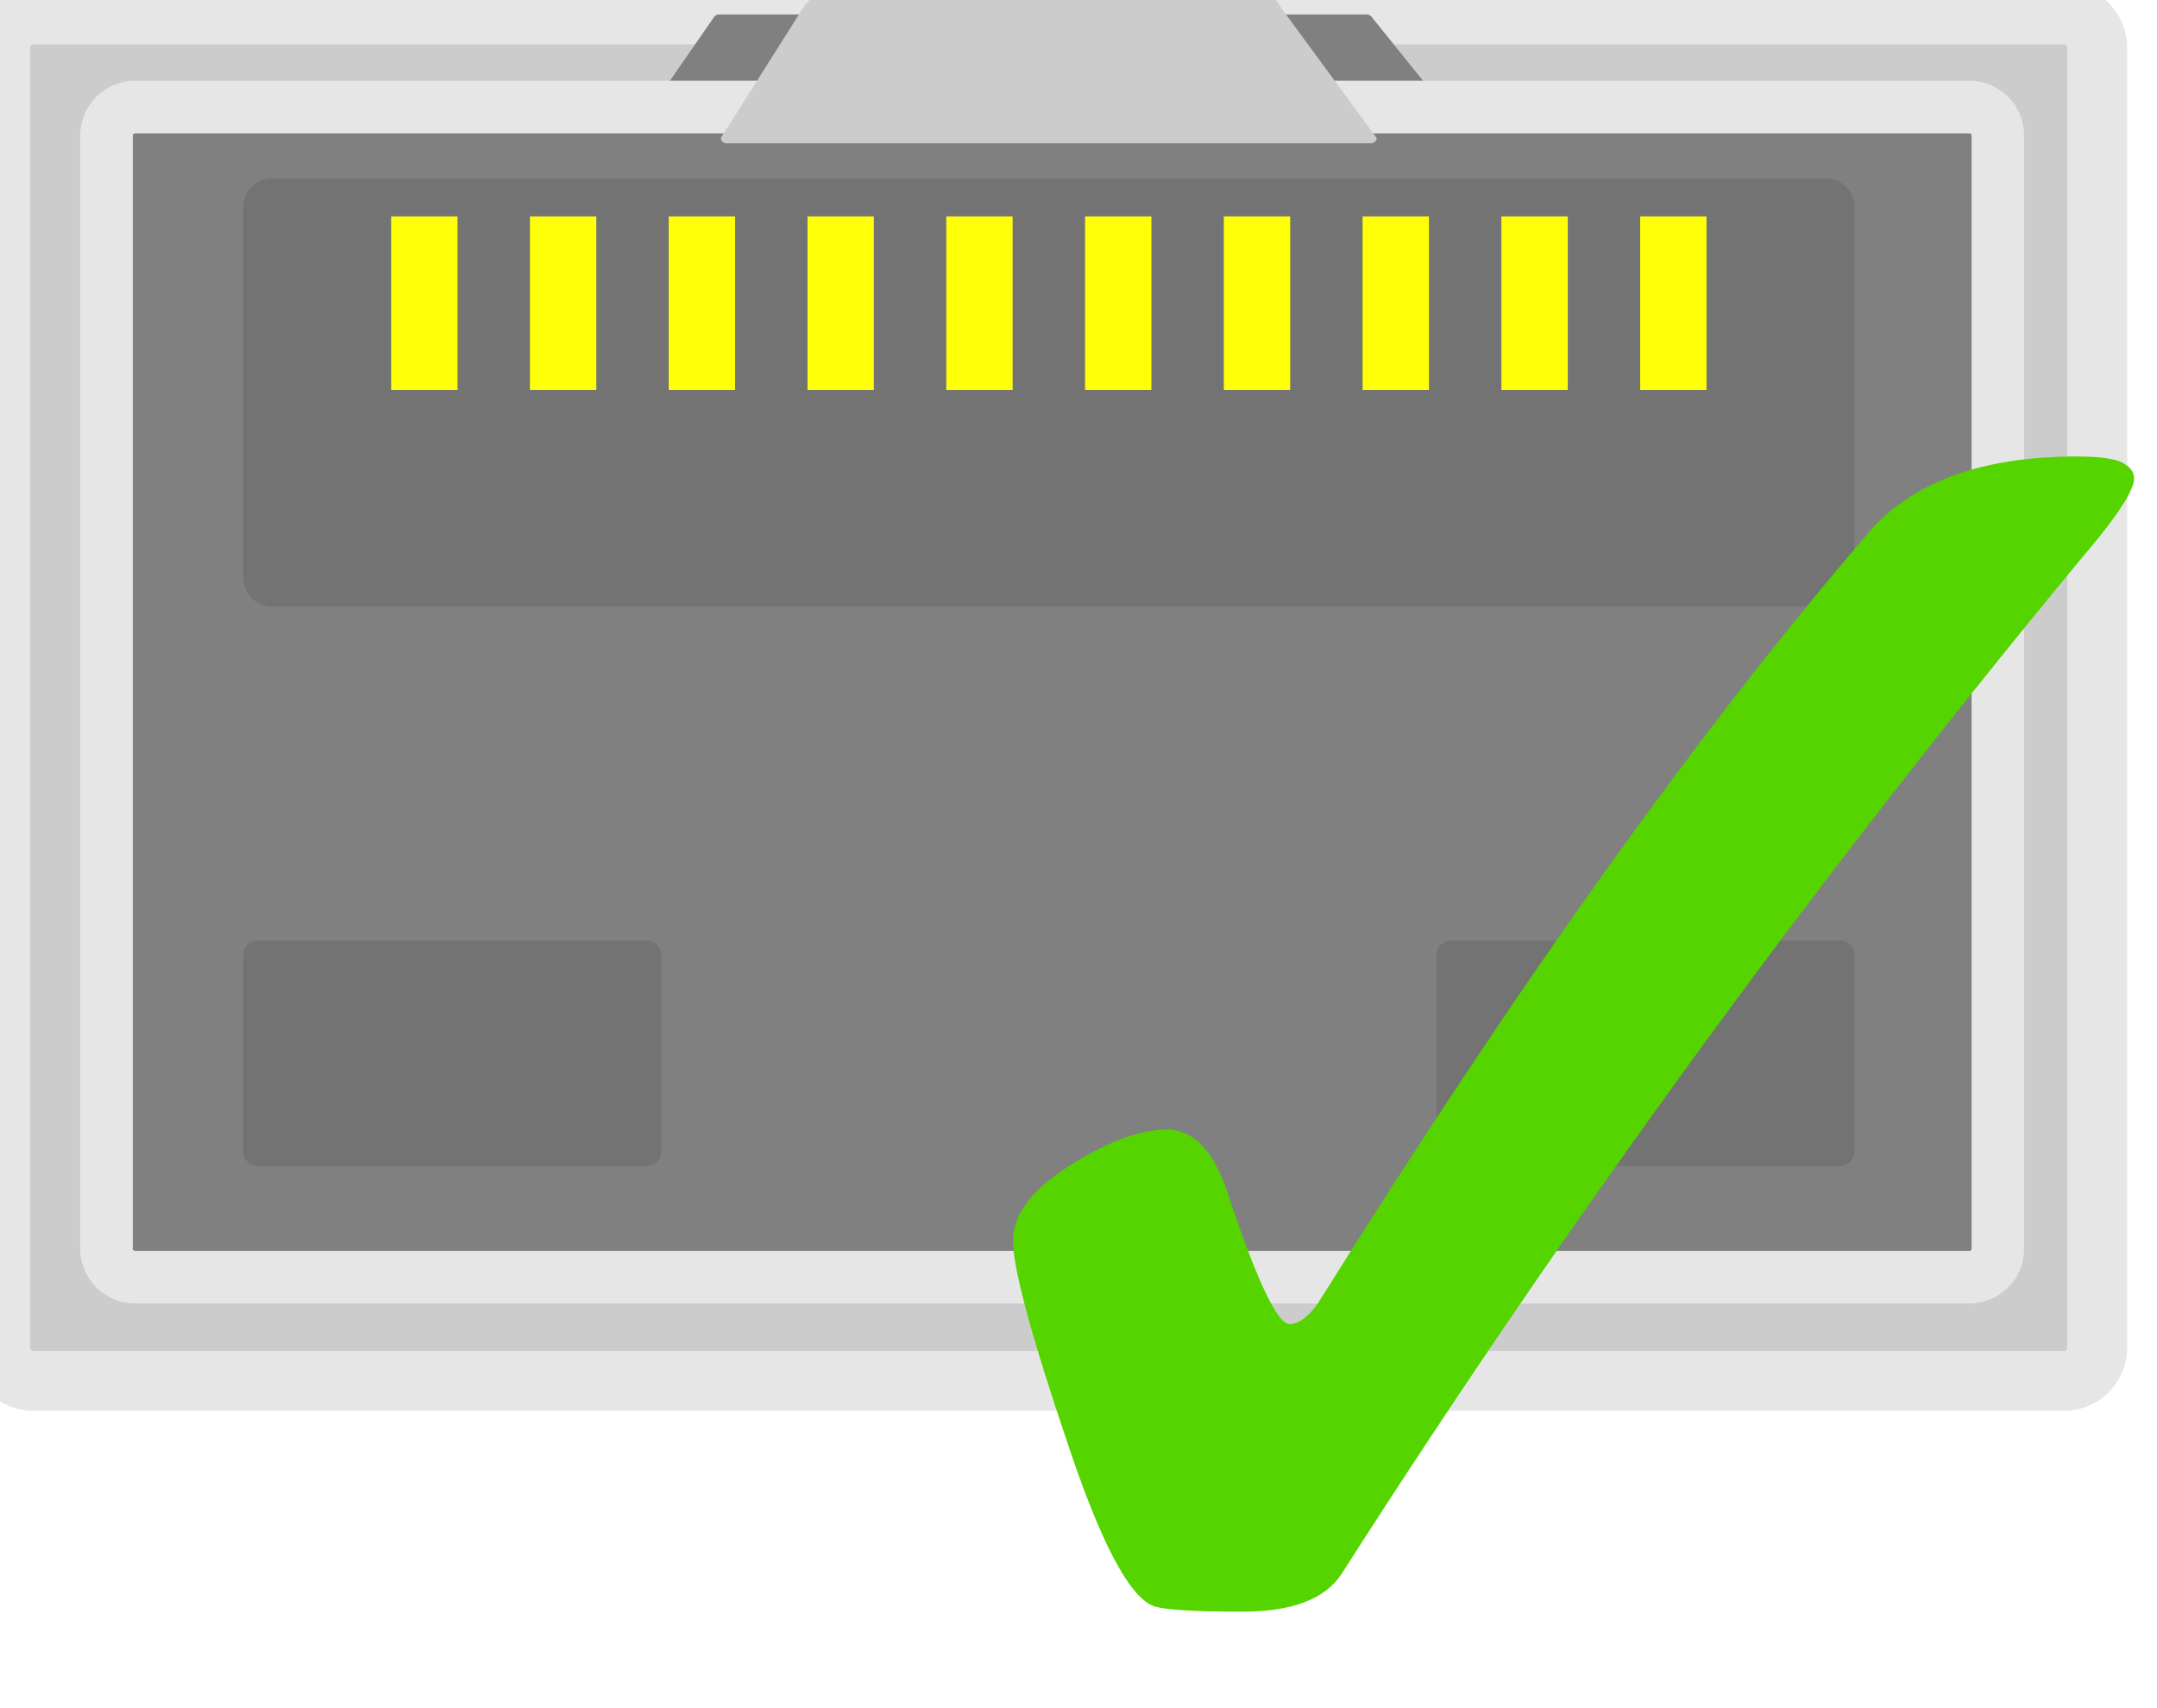
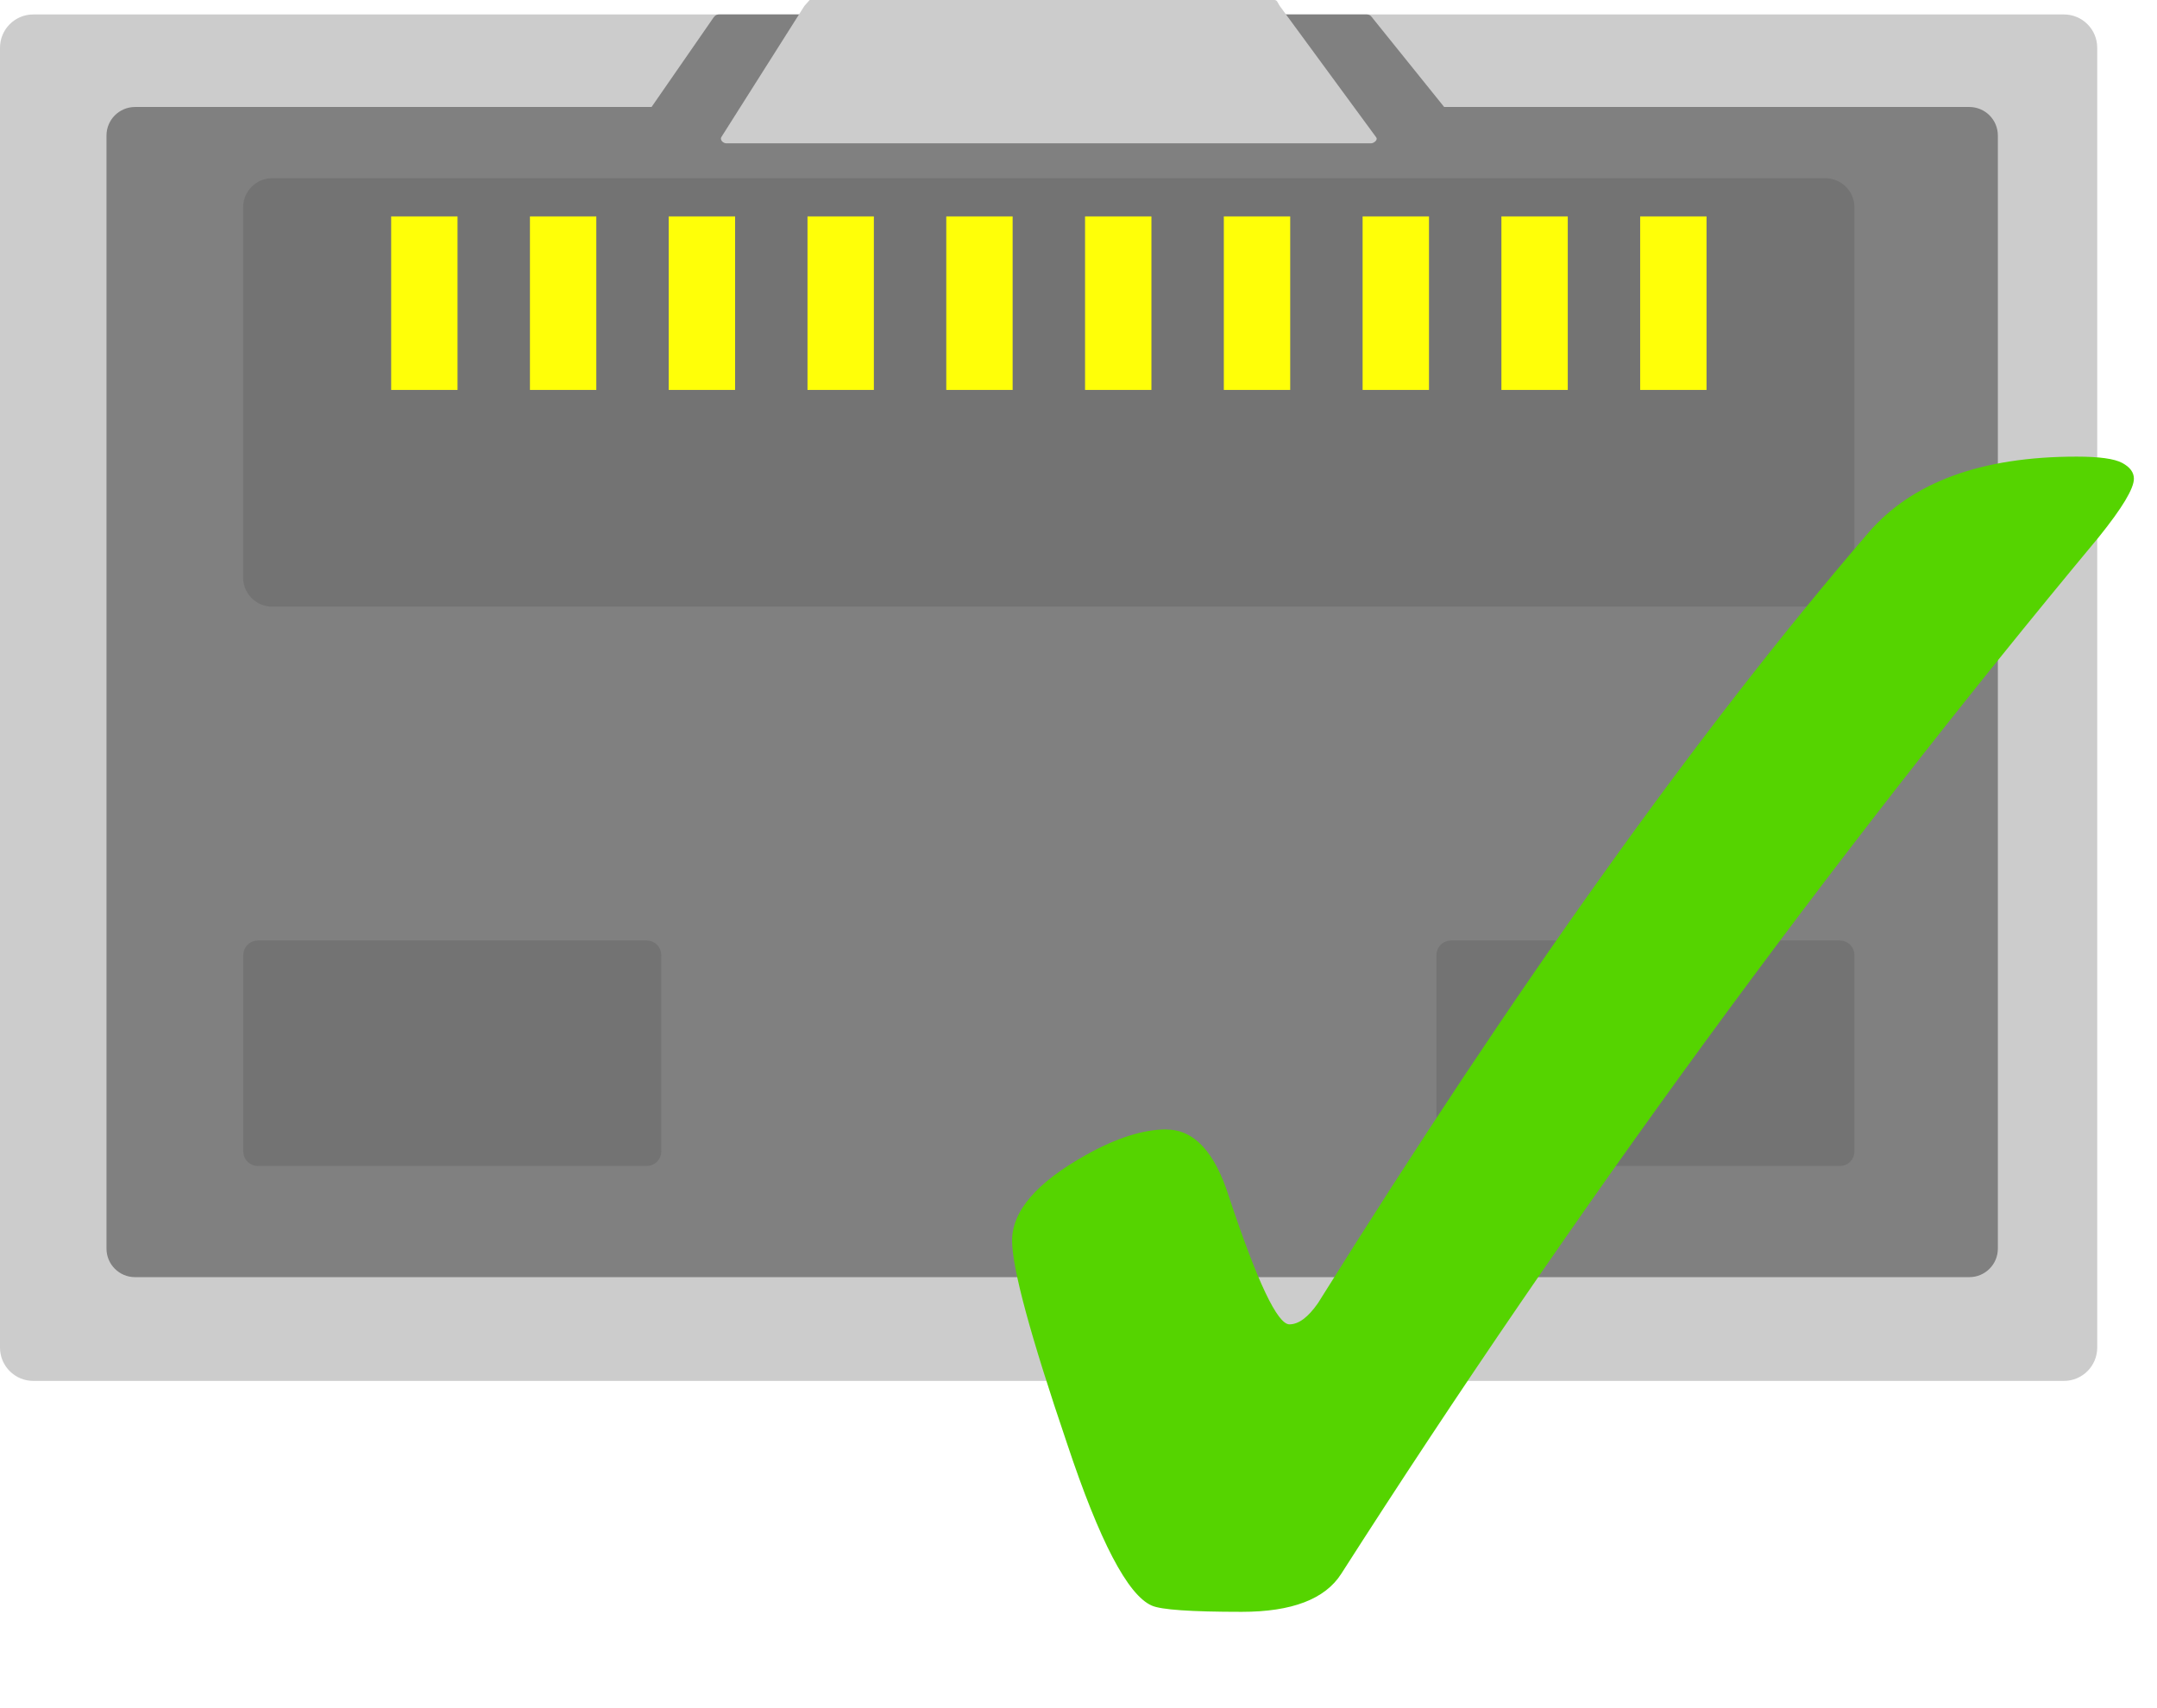
- <svg xmlns="http://www.w3.org/2000/svg" width="48" height="38" version="1.1" viewBox="0 0 12.7 10.054">
+ <svg xmlns="http://www.w3.org/2000/svg" viewBox="0 0 12.7 10.054" height="38" width="48">
+   <style>.B{filter:url(#A)}</style>
  <defs>
-     <filter id="a" color-interpolation-filters="sRGB">
-       <feColorMatrix result="fbSourceGraphic" values="2 -0.5 -0.5 0 0 -0.5 2 -0.5 0 0 -0.5 -0.5 2 0 0 0 0 0 1 0 " />
-       <feColorMatrix in="fbSourceGraphic" result="fbSourceGraphicAlpha" values="0 0 0 -1 0 0 0 0 -1 0 0 0 0 -1 0 0 0 0 1 0" />
-       <feColorMatrix in="fbSourceGraphic" values="2 -0.5 -0.5 0 0 -0.5 2 -0.5 0 0 -0.5 -0.5 2 0 0 0 0 0 1 0 " />
-     </filter>
-     <filter id="b" color-interpolation-filters="sRGB">
-       <feColorMatrix result="fbSourceGraphic" values="2 -0.5 -0.5 0 0 -0.5 2 -0.5 0 0 -0.5 -0.5 2 0 0 0 0 0 1 0 " />
-       <feColorMatrix in="fbSourceGraphic" result="fbSourceGraphicAlpha" values="0 0 0 -1 0 0 0 0 -1 0 0 0 0 -1 0 0 0 0 1 0" />
-       <feColorMatrix in="fbSourceGraphic" values="2 -0.5 -0.5 0 0 -0.5 2 -0.5 0 0 -0.5 -0.5 2 0 0 0 0 0 1 0 " />
-     </filter>
-     <filter id="c" color-interpolation-filters="sRGB">
-       <feColorMatrix result="fbSourceGraphic" values="2 -0.5 -0.5 0 0 -0.5 2 -0.5 0 0 -0.5 -0.5 2 0 0 0 0 0 1 0 " />
-       <feColorMatrix in="fbSourceGraphic" result="fbSourceGraphicAlpha" values="0 0 0 -1 0 0 0 0 -1 0 0 0 0 -1 0 0 0 0 1 0" />
-       <feColorMatrix in="fbSourceGraphic" values="2 -0.5 -0.5 0 0 -0.5 2 -0.5 0 0 -0.5 -0.5 2 0 0 0 0 0 1 0 " />
+     <filter color-interpolation-filters="sRGB" id="A">
+       <feColorMatrix values="2 -0.5 -0.5 0 0 -0.5 2 -0.5 0 0 -0.5 -0.5 2 0 0 0 0 0 1 0 " result="A" />
+       <feColorMatrix values="0 0 0 -1 0 0 0 0 -1 0 0 0 0 -1 0 0 0 0 1 0" />
+       <feColorMatrix values="2 -0.5 -0.5 0 0 -0.5 2 -0.5 0 0 -0.5 -0.5 2 0 0 0 0 0 1 0 " in="A" />
    </filter>
  </defs>
-   <g transform="translate(-22.681 -26.454)">
-     <rect x="22.681" y="26.539" width="12.348" height="8.047" ry=".196" fill="#ccc" stroke="#e6e6e6" stroke-linecap="round" stroke-linejoin="round" stroke-width=".353" style="paint-order:normal" />
-     <path d="m26.915 26.539h3.813c0.022 0 0.029 0.015 0.039 0.027l0.487 0.605c0.01 0.013-0.017 0.027-0.039 0.027h-4.718c-0.022 0-0.048-0.014-0.039-0.027l0.419-0.605c0.009-0.013 0.017-0.027 0.039-0.027z" fill="#808080" />
-     <g transform="matrix(1.0425 0 0 1.0425 13.05 -1.3457)">
-       <rect x="9.84" y="27.271" width="10.682" height="6.61" ry=".161" fill="#808080" stroke="#e6e6e6" stroke-linecap="round" stroke-linejoin="round" stroke-width=".297" style="paint-order:normal" />
-       <rect x="10.625" y="31.992" width="2.335" height="1.248" ry=".069" fill="#737373" stroke="#737373" stroke-linecap="round" stroke-width=".026" style="paint-order:normal" />
-       <rect x="17.364" y="31.992" width="2.335" height="1.248" ry=".069" fill="#737373" stroke="#737373" stroke-linecap="round" stroke-width=".026" style="paint-order:normal" />
-       <rect x="10.647" y="27.708" width="9.03" height="2.35" ry=".13" fill="#737373" stroke="#737373" stroke-linecap="round" stroke-width=".07" style="paint-order:normal" />
-       <g transform="matrix(1.1386 0 0 1.0579 8.6357 17.891)" fill="#e6e0b2">
-         <path transform="matrix(.084281 0 0 .040665 -3.6314 6.3703)" d="m80.556 75.747h3.906v22.786h-3.906z" filter="url(#a)" />
-         <path transform="matrix(.084281 0 0 .040665 -4.9689 6.3703)" d="m153.6 75.747h3.906v22.786h-3.906z" filter="url(#a)" />
-         <path transform="matrix(.084281 0 0 .040665 -4.5868 6.3703)" d="m132.73 75.747h3.906v22.786h-3.906z" filter="url(#a)" />
-         <path transform="matrix(.084281 0 0 .040665 -4.3961 6.3703)" d="m122.3 75.747h3.906v22.786h-3.906z" filter="url(#a)" />
-         <path transform="matrix(.084281 0 0 .040665 -4.2046 6.3703)" d="m111.86 75.747h3.906v22.786h-3.906z" filter="url(#a)" />
-         <path transform="matrix(.084281 0 0 .040665 -4.0139 6.3703)" d="m101.43 75.747h3.906v22.786h-3.906z" filter="url(#a)" />
-         <path transform="matrix(.084281 0 0 .040665 -3.8225 6.3703)" d="m90.991 75.747h3.906v22.786h-3.906z" filter="url(#a)" />
-         <path transform="matrix(.084281 0 0 .040665 -4.7783 6.3703)" d="m143.17 75.747h3.906v22.786h-3.906z" filter="url(#a)" />
-         <path transform="matrix(.084281 0 0 .040665 -4.2806 6.3703)" d="m153.6 75.747h3.906v22.786h-3.906z" filter="url(#b)" />
-         <path transform="matrix(.084281 0 0 .040665 -10.476 6.3703)" d="m153.6 75.747h3.906v22.786h-3.906z" filter="url(#c)" />
-       </g>
-     </g>
-     <path d="m27.448 26.454h2.737c0.017 0 0.02 0.02 0.031 0.035l0.568 0.774c0.011 0.015-0.014 0.035-0.031 0.035h-3.795c-0.017 0-0.038-0.017-0.031-0.035l0.49-0.774 0.031-0.035z" fill="#ccc" />
-     <g transform="matrix(3.0141 0 0 3.0141 -93.914 -28.623)" fill="#55d400" style="font-variant-caps:normal;font-variant-ligatures:normal;font-variant-numeric:normal;shape-inside:url(#rect3828);white-space:pre" aria-label="✓">
-       <path d="m40.962 20.48q0.081 0 0.122 0.132 0.083 0.248 0.118 0.248 0.027 0 0.056-0.041 0.581-0.93 1.075-1.505 0.128-0.149 0.407-0.149 0.066 0 0.089 0.012t0.023 0.031q0 0.029-0.068 0.114-0.798 0.959-1.48 2.026-0.048 0.074-0.194 0.074-0.149 0-0.176-0.012-0.07-0.031-0.165-0.316-0.107-0.316-0.107-0.397 0-0.087 0.145-0.167 0.089-0.05 0.157-0.05z" fill="#55d400" />
-     </g>
+   <rect y=".085" width="12.348" height="8.047" ry=".196" fill="#ccc" paint-order="normal" />
+   <g fill="gray">
+     <path d="M4.234.085h3.813c.022 0 .029.015.039.027l.487.605c.01.013-.017.027-.039.027H3.815c-.022 0-.048-.014-.039-.027l.419-.605c.009-.013.017-.027.039-.027z" />
+     <rect ry=".168" height="6.891" width="11.136" y=".63" x=".627" paint-order="normal" />
  </g>
+   <g stroke-width=".027" stroke="#737373" fill="#737373">
+     <rect ry=".072" height="1.301" width="2.434" y="5.552" x="1.446" paint-order="normal" />
+     <rect ry=".072" height="1.301" width="2.434" y="5.552" x="8.471" paint-order="normal" />
+   </g>
+   <rect stroke-width=".073" stroke="#737373" fill="#737373" ry=".135" height="2.45" width="9.414" y="1.086" x="1.468" paint-order="normal" />
+   <g fill="#e6e0b2" class="B">
+     <path d="M80.556 75.747h3.906v22.786h-3.906z" transform="matrix(.100041 0 0 .044848 -4.938722 -2.122777)" />
+     <path d="M153.6 75.747h3.906v22.786H153.6z" transform="matrix(.100041 0 0 .044848 -6.526323 -2.122777)" />
+     <path d="M132.73 75.747h3.906v22.786h-3.906z" transform="matrix(.100041 0 0 .044848 -6.072773 -2.122777)" />
+     <path d="M122.3 75.747h3.906v22.786H122.3z" transform="matrix(.100041 0 0 .044848 -5.846414 -2.122777)" />
+     <path d="M111.86 75.747h3.906v22.786h-3.906z" transform="matrix(.100041 0 0 .044848 -5.619105 -2.122777)" />
+     <path d="M101.43 75.747h3.906v22.786h-3.906z" transform="matrix(.100041 0 0 .044848 -5.392746 -2.122777)" />
+     <path d="M90.991 75.747h3.906v22.786h-3.906z" transform="matrix(.100041 0 0 .044848 -5.165556 -2.122777)" />
+     <path d="M143.17 75.747h3.906v22.786h-3.906z" transform="matrix(.100041 0 0 .044848 -6.300082 -2.122777)" />
+     <path d="M153.6 75.747h3.906v22.786H153.6z" transform="matrix(.100041 0 0 .044848 -5.709317 -2.122777)" />
+     <path d="M153.6 75.747h3.906v22.786H153.6z" transform="matrix(.100041 0 0 .044848 -13.0632 -2.122777)" />
+   </g>
+   <path d="M4.767 0h2.737c.017 0 .02.02.031.035l.568.774c.011.015-.014.035-.031.035H4.277c-.017 0-.038-.017-.031-.035l.49-.774L4.767 0z" fill="#ccc" />
+   <path d="M6.869 6.652q.243 0 .368.399.249.748.355.748.081 0 .168-.125 1.751-2.804 3.24-4.536.386-.449 1.227-.449.199 0 .268.037.069.037.069.093 0 .087-.206.343-2.405 2.891-4.461 6.106-.143.224-.586.224-.449 0-.53-.037-.212-.093-.498-.953-.324-.953-.324-1.196 0-.262.436-.505.268-.15.474-.15z" fill="#55d400" />
</svg>
